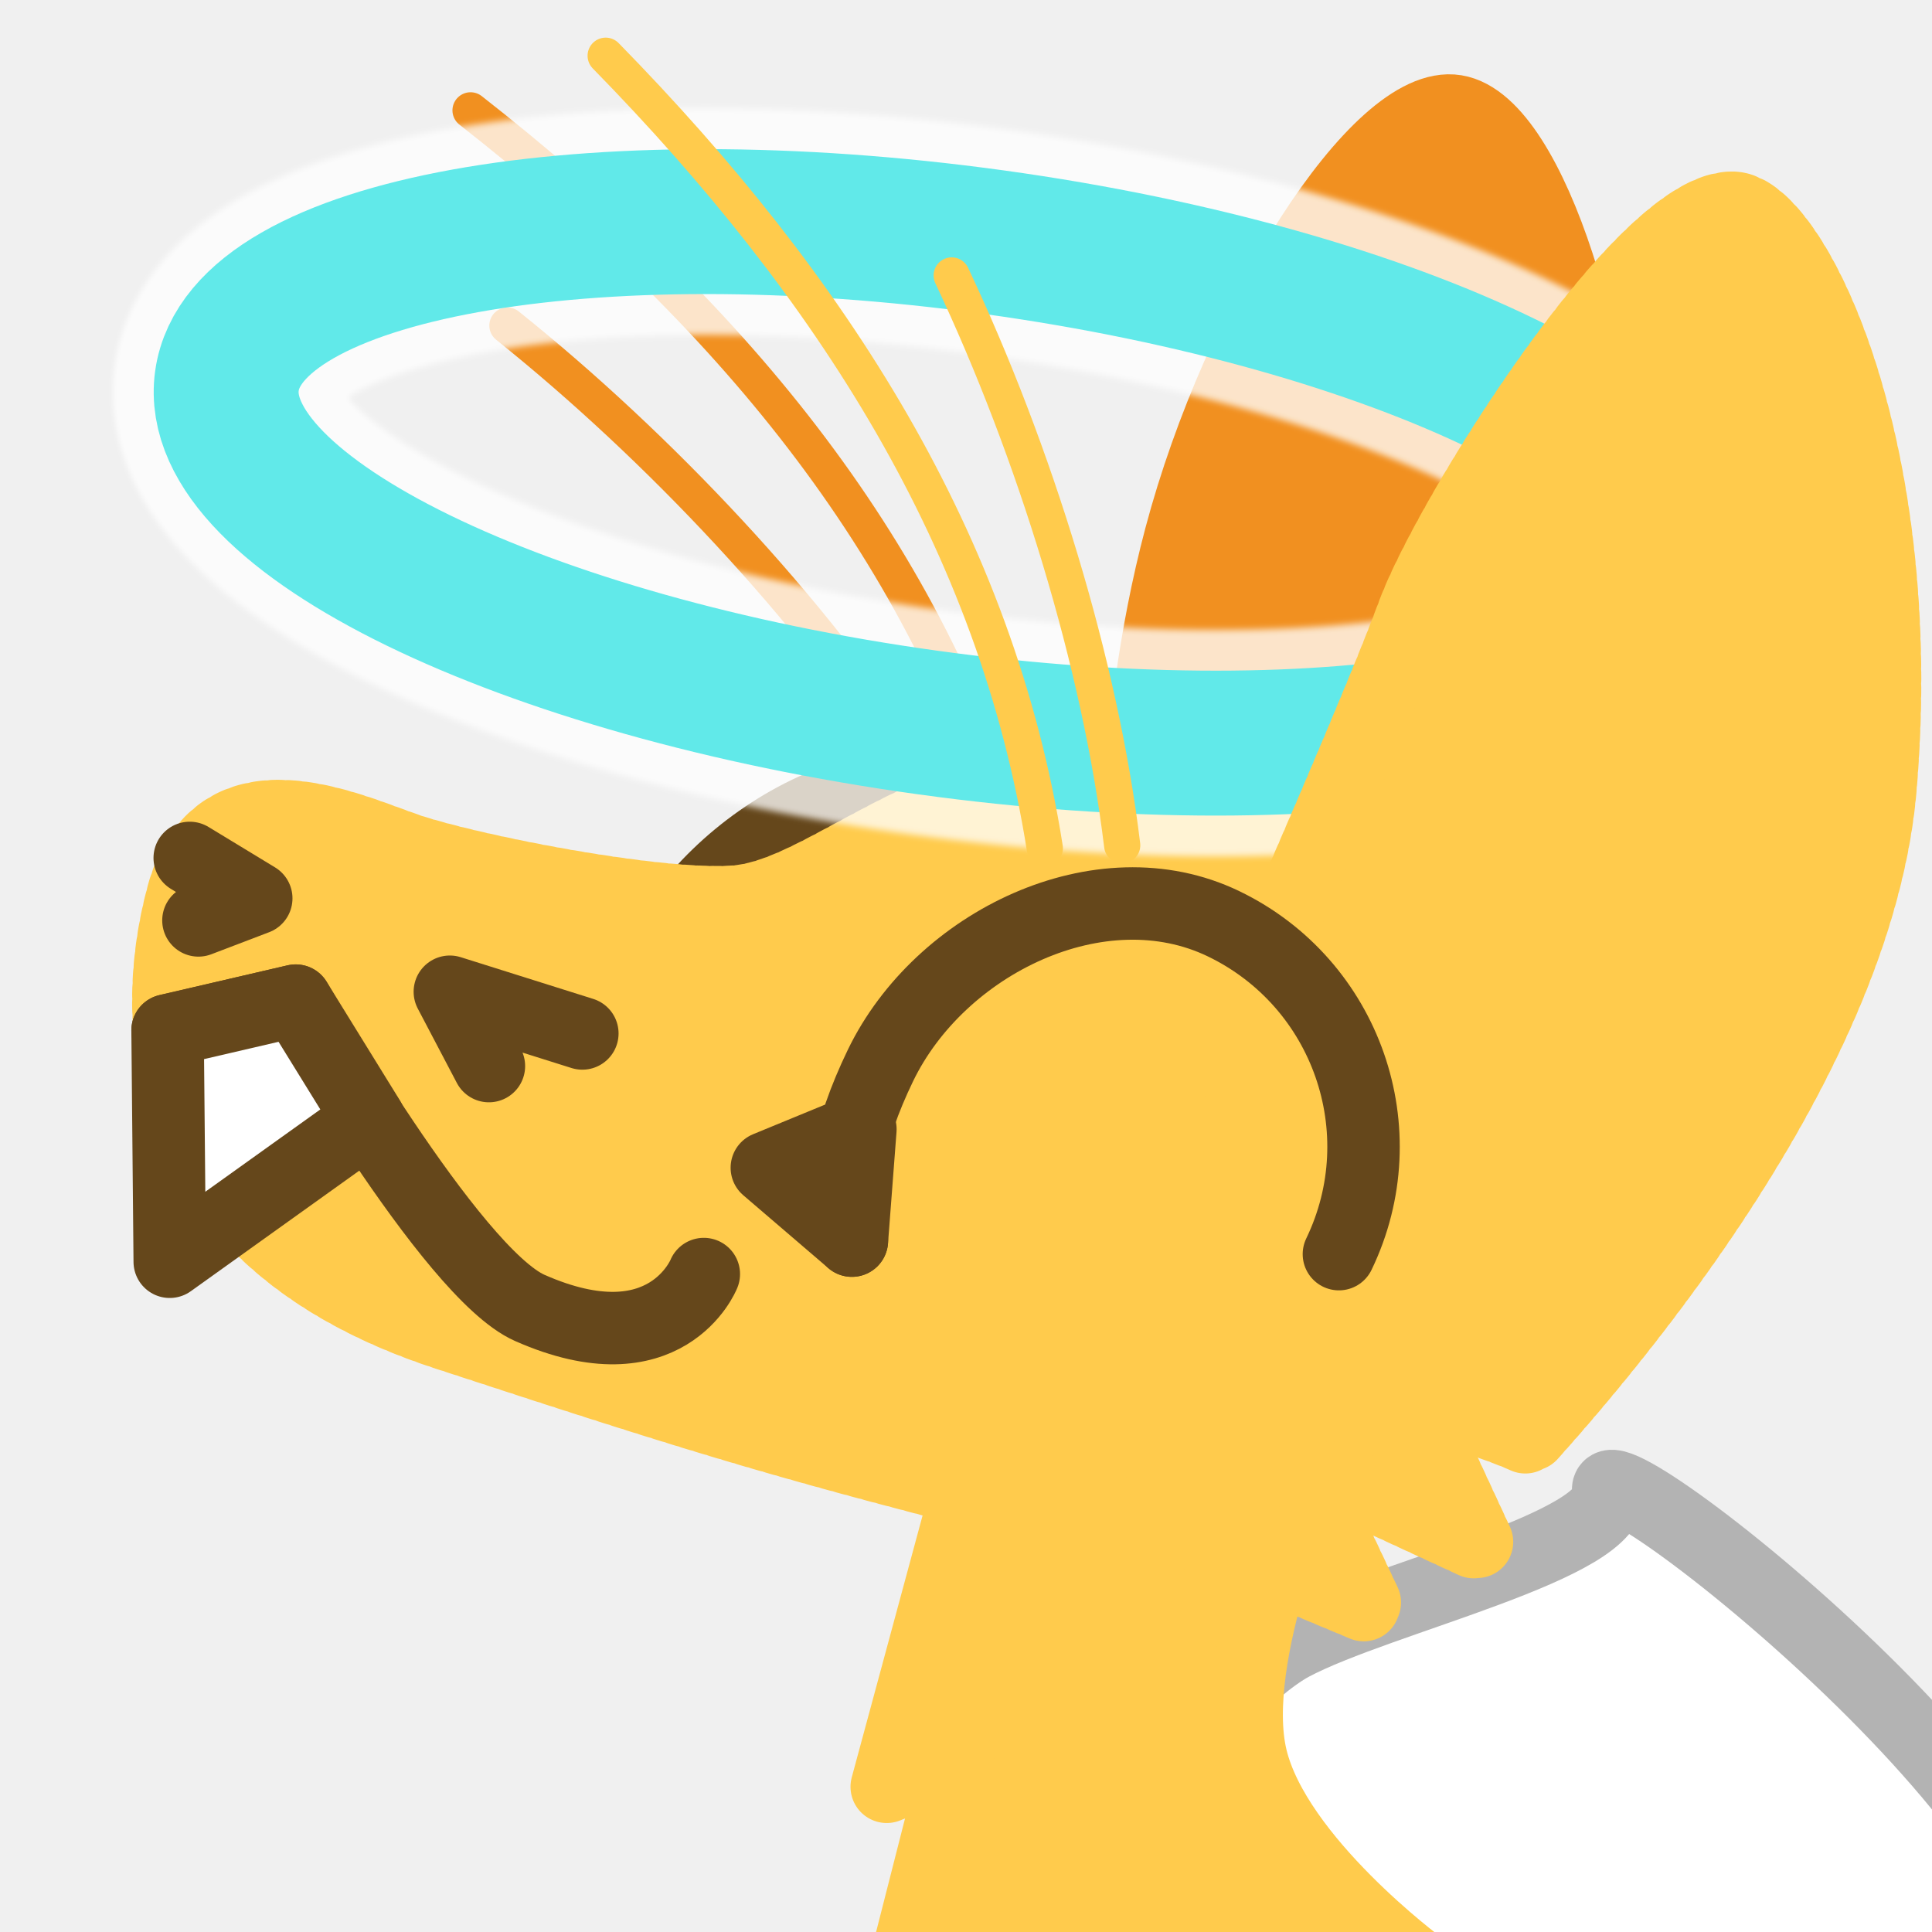
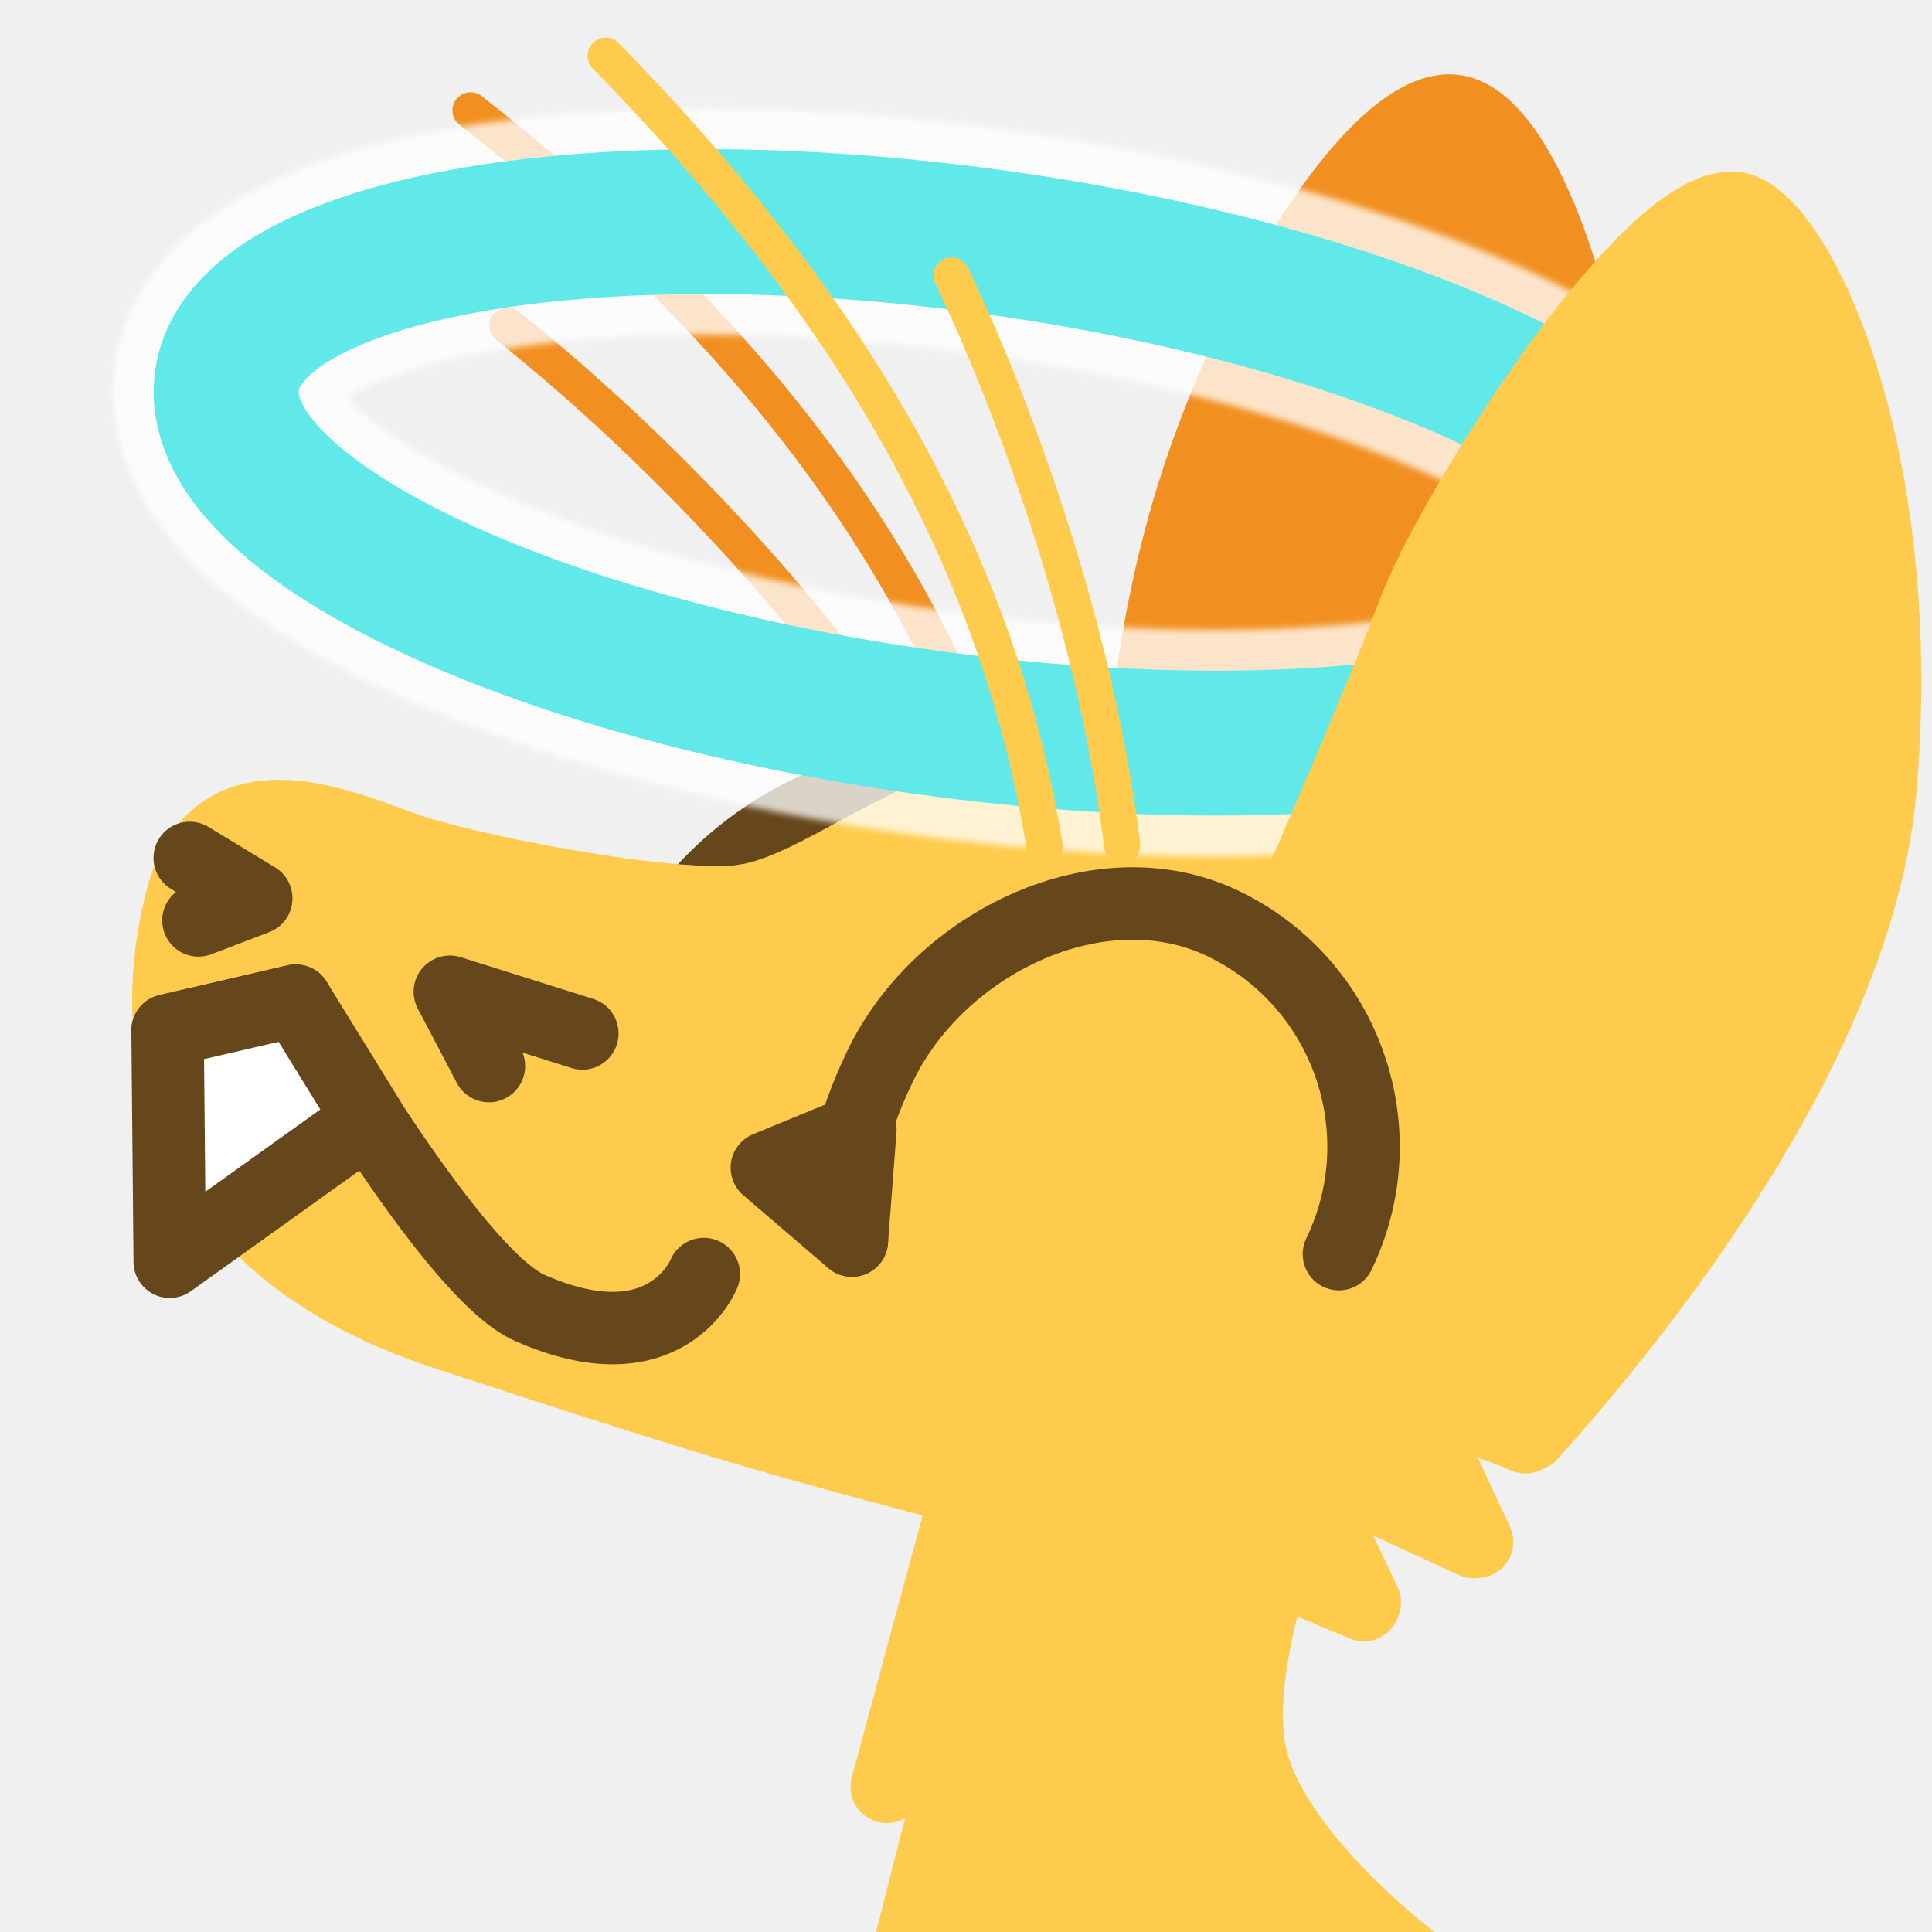
<svg xmlns="http://www.w3.org/2000/svg" version="1.1" id="svg824" width="1706.667" height="1706.667" viewBox="0 0 1706.667 1706.667">
  <defs id="defs828">
    <filter style="color-interpolation-filters:sRGB" id="filter4391" x="-0.081" y="-0.248" width="1.162" height="1.496">
      <feGaussianBlur stdDeviation="2.627" id="feGaussianBlur4393" />
    </filter>
  </defs>
  <g id="layer1" style="display:inline">
-     <path style="opacity:1;fill:#ffffff;stroke:#b3b3b3;stroke-width:64;stroke-linecap:round;stroke-linejoin:round;stroke-miterlimit:4;stroke-dasharray:none;stroke-opacity:1;paint-order:fill markers stroke;stop-color:#000000" d="m 895.863,1720.148 c 0,0 168.891,-226.629 245.728,-267.449 76.837,-40.82 288.208,-87.895 279.127,-135.917 -9.081,-48.022 480.066,339.203 381.361,467.293 -98.705,128.09 -610.325,185.66 -610.325,185.66 z" id="path4944" />
    <path style="display:none;fill:#123456;stroke:#123456;stroke-width:64;stroke-linecap:round;stroke-linejoin:round;-inkscape-stroke:none;paint-order:fill markers stroke;stop-color:#000000" d="m 1298.031,865.098 c 70.798,131.454 185.382,239.025 198.706,401.828 -29.438,-19.135 -55.932,-14.719 -79.483,13.247 91.022,54.7 58.514,175.917 81.69,267.15 l -99.353,6.624 c 66.759,58.919 81.773,128.186 90.522,198.706 l -494.507,2.208 c -24.38,-41.481 23.115,-208.563 66.236,-227.044 0,0 3.379,-20.015 -75.353,-9.455 C 1015.23,1271.09 1172.184,1096.186 1298.031,865.098 Z" id="path3091" />
    <path style="opacity:1;fill:#ffcb4c;fill-opacity:1;stroke:#ffcb4c;stroke-width:64;stroke-linecap:round;stroke-linejoin:round;stroke-miterlimit:4;stroke-dasharray:none;stroke-dashoffset:0;stroke-opacity:1;paint-order:fill markers stroke;stop-color:#000000" d="m 848.093,1338.888 -64.785,239.508 62.822,-25.521 -51.043,200.244 459.384,-15.705 c 0,0 -127.607,-94.233 -149.202,-184.539 -21.595,-90.306 51.043,-253.25 51.043,-253.25 z" id="path3340" />
    <g id="g12988" transform="rotate(25.75339,1095.125,1162.537)">
      <path style="display:inline;fill:none;fill-opacity:1;stroke:#f19020;stroke-width:32;stroke-linecap:round;stroke-linejoin:round;stroke-miterlimit:4;stroke-dasharray:none;stroke-dashoffset:0;stroke-opacity:1;paint-order:fill markers stroke;stop-color:#000000" d="m 132.335,655.572 c 168.038,38.599 351.403,109.399 488.714,193.001" id="path6280-0-6" />
      <path style="display:inline;fill:none;fill-opacity:1;stroke:#f19020;stroke-width:32;stroke-linecap:round;stroke-linejoin:round;stroke-miterlimit:4;stroke-dasharray:none;stroke-dashoffset:0;stroke-opacity:1;paint-order:fill markers stroke;stop-color:#000000" d="M 20.406,498.498 C 298.805,559.218 545.058,668.155 728.973,870.599" id="path6280-3" />
      <g id="g12997" style="fill:none">
        <path id="path1915-9" style="display:inline;fill:none;stroke:#65471b;stroke-width:64;stroke-linecap:round;stroke-linejoin:round;paint-order:fill markers stroke;stop-color:#000000" d="m 930.686,1061.856 c 10e-6,120.717 -155.86,218.577 -276.577,218.577 -120.717,0 -160.577,-55.86 -160.577,-176.577 0,-120.717 97.86,-260.577 218.577,-260.577 120.717,0 218.577,97.86 218.577,218.577 z" />
      </g>
      <path style="opacity:1;fill:#f19020;fill-opacity:1;stroke:#f19020;stroke-width:64;stroke-linecap:round;stroke-miterlimit:4;stroke-dasharray:none;stroke-dashoffset:0;stroke-opacity:1;paint-order:fill markers stroke;stop-color:#000000" d="m 868.074,901.112 c 0,0 -84.502,-155.797 -119.004,-335.242 -37.955,-197.408 -10.424,-425.506 55.35,-444.943 65.774,-19.437 216.874,147.796 275.615,277.104 58.741,129.308 94.285,435.927 94.285,435.927 z" id="path1640" />
      <path id="path1148" style="display:inline;opacity:1;fill:#ffcb4c;stroke:#ffcb4c;stroke-width:64;stroke-linecap:round;stroke-linejoin:round;stroke-miterlimit:4;stroke-dasharray:6.4, 6.4;stroke-dashoffset:0;stroke-opacity:1;paint-order:fill markers stroke;stop-color:#000000" d="m 1299.055,1153.559 c 0,0 -0.108,-10.821 -0.951,-28.418 -0.422,-8.799 -1.026,-19.291 -1.895,-30.973 -0.869,-11.681 -2,-24.552 -3.473,-38.105 -1.473,-13.553 -3.289,-27.788 -5.523,-42.201 -2.235,-14.413 -4.889,-29.005 -8.043,-43.268 -1.577,-7.131 -3.279,-14.182 -5.115,-21.086 -1.836,-6.904 -3.807,-13.662 -5.922,-20.213 -2.115,-6.551 -4.373,-12.892 -6.787,-18.963 -2.414,-6.071 -4.983,-11.87 -7.715,-17.334 -2.732,-5.464 -5.935,-10.786 -9.539,-15.961 -3.604,-5.175 -7.611,-10.205 -11.949,-15.084 -4.338,-4.879 -9.007,-9.609 -13.94,-14.186 -4.932,-4.576 -10.126,-8.999 -15.514,-13.266 -5.387,-4.266 -10.967,-8.375 -16.67,-12.324 -5.703,-3.949 -11.53,-7.738 -17.41,-11.363 -11.761,-7.251 -23.737,-13.847 -35.371,-19.76 -11.634,-5.913 -22.926,-11.142 -33.32,-15.66 -10.395,-4.519 -19.891,-8.326 -27.934,-11.395 -16.085,-6.137 -26.354,-9.318 -26.354,-9.318 -106.831,-15.988 -232.175,6.969 -312.625,60.014 -101.267,66.77 -136.887,176.629 -198.707,211.955 -61.82,35.325 -225.2,77.273 -280.396,83.897 -55.196,6.623 -183.25,6.625 -161.172,123.641 22.078,117.016 112.599,282.605 377.541,247.279 264.942,-35.326 313.515,-44.157 536.508,-88.314 22.897,-4.534 53.848,-18.32 86.828,-36.947 l 213.871,-11.428 -92.926,-75.256 c 5.358,-4.84 10.6,-9.718 15.633,-14.637 l 142.076,-2.375 -84.881,-69.668 c 3.481,-6.554 6.481,-13.021 8.627,-19.307 1.052,-3.082 2.033,-6.627 3.047,-9.977 z" />
      <path style="display:none;fill:#123456;stroke:#123456;stroke-width:64;stroke-linecap:round;stroke-linejoin:round;-inkscape-stroke:none;paint-order:fill markers stroke;stop-color:#000000" d="M 880.931,744.045 C 763.916,771.643 622.613,916.257 622.613,916.257 620.953,833.211 611.28,749.437 735.213,677.809 c -124.695,-7.457 -249.288,-15.117 -408.452,46.365 0,0 303.226,-263.622 490.142,-280.397 172.212,-15.455 264.942,37.533 264.942,37.533 -0.192,-45.683 -31.458,-88.259 -90.522,-128.055 0,0 295.852,97.145 333.385,194.291 37.533,97.145 28.702,167.796 28.702,167.796 l -243.752,34.923 c 0,0 -111.711,-33.819 -228.727,-6.221 z" id="path1637" />
      <g id="g1539" transform="rotate(-0.7307664,3092.374,2638.894)">
        <ellipse style="opacity:0.76;fill:none;stroke:#ffffff;stroke-width:200;stroke-linecap:round;stroke-linejoin:round;stroke-miterlimit:4;stroke-dasharray:none;paint-order:stroke fill markers;filter:url(#filter4391);stop-color:#000000" id="ellipse1063" cx="384.426" cy="719.425" transform="rotate(-17.15569)" rx="654.627" ry="214.161" />
        <ellipse style="fill:none;stroke:#61e9e9;stroke-width:128;stroke-linecap:round;stroke-linejoin:round;stroke-opacity:1;paint-order:stroke fill markers;stop-color:#000000" id="path864" cx="384.426" cy="719.425" transform="rotate(-17.15569)" rx="654.627" ry="214.161" />
      </g>
      <path id="path13483" style="display:inline;opacity:1;fill:#ffcb4c;stroke:#ffcb4c;stroke-width:64;stroke-linecap:round;stroke-linejoin:round;stroke-miterlimit:4;stroke-dasharray:6.4, 6.4;stroke-dashoffset:0;stroke-opacity:1;paint-order:fill markers stroke;stop-color:#000000" d="M 1062.595,91.268 C 989.557,122.619 954.613,447.625 963.413,537.49 c 7.835,80.01 15.394,286.662 17.485,345.246 83.115,361.997 268.1,269.301 390.211,266.574 42.648,-146.21 110.852,-444.793 30.905,-653.528 C 1292.556,209.998 1109.959,70.937 1062.595,91.268 Z" />
      <g id="g13003">
        <path style="opacity:1;fill:none;fill-opacity:1;stroke:#65471b;stroke-width:64;stroke-linecap:round;stroke-linejoin:round;stroke-miterlimit:4;stroke-dasharray:none;stroke-dashoffset:0;stroke-opacity:1;paint-order:fill markers stroke;stop-color:#000000" d="m 83.898,1201.07 68.443,6.623 -37.533,39.741" id="path2163" />
        <path style="opacity:1;fill:none;fill-opacity:1;stroke:#65471b;stroke-width:64;stroke-linecap:round;stroke-linejoin:round;stroke-miterlimit:4;stroke-dasharray:none;stroke-dashoffset:0;stroke-opacity:1;paint-order:fill markers stroke;stop-color:#000000" d="m 401.828,1251.85 -59.612,-44.157 121.432,-17.663" id="path2198" />
        <path style="opacity:1;fill:none;fill-opacity:1;stroke:#65471b;stroke-width:64;stroke-linecap:round;stroke-linejoin:round;stroke-miterlimit:4;stroke-dasharray:none;stroke-dashoffset:0;stroke-opacity:1;paint-order:fill markers stroke;stop-color:#000000" d="m 132.471,1346.787 90.522,-72.859 c 0,0 227.99,157.194 304.174,154.641 131.805,-4.416 125.469,-93.736 125.469,-93.736" id="path2200" />
        <path style="opacity:1;fill:#ffffff;fill-opacity:1;stroke:#65471b;stroke-width:64;stroke-linecap:round;stroke-linejoin:round;stroke-miterlimit:4;stroke-dasharray:none;stroke-dashoffset:0;stroke-opacity:1;paint-order:fill markers stroke;stop-color:#000000" d="m 222.993,1530.039 -90.522,-183.251 90.522,-72.859 103.769,66.235 z" id="path2202" />
      </g>
      <g id="g12993">
        <path style="opacity:1;fill:#65471b;fill-opacity:1;stroke:#65471b;stroke-width:64;stroke-linecap:round;stroke-linejoin:round;stroke-miterlimit:4;stroke-dasharray:none;stroke-dashoffset:0;stroke-opacity:1;paint-order:fill markers stroke;stop-color:#000000" d="m 661.976,1226.049 59.656,-66.534 35.995,91.892 z" id="path7852" />
        <path id="path1915" style="opacity:1;fill:none;stroke:#65471b;stroke-width:64;stroke-linecap:round;stroke-linejoin:round;paint-order:fill markers stroke;stop-color:#000000" d="m 757.627,1251.407 c -31.446,-33.041 -44.492,-84.347 -44.492,-150.184 -4e-5,-120.717 97.86,-244.577 218.577,-244.577 120.717,-2e-5 218.577,97.86 218.577,218.577" />
      </g>
      <path style="opacity:1;fill:none;fill-opacity:1;stroke:#ffcb4c;stroke-width:32;stroke-linecap:round;stroke-linejoin:round;stroke-miterlimit:4;stroke-dasharray:none;stroke-dashoffset:0;stroke-opacity:1;paint-order:fill markers stroke;stop-color:#000000" d="m 106.947,403.176 c 268.009,96.768 497.817,237.111 653.542,461.963" id="path6280" />
      <path style="display:inline;fill:none;fill-opacity:1;stroke:#ffcb4c;stroke-width:32;stroke-linecap:round;stroke-linejoin:round;stroke-miterlimit:4;stroke-dasharray:none;stroke-dashoffset:0;stroke-opacity:1;paint-order:fill markers stroke;stop-color:#000000" d="M 466.581,445.185 C 600.612,553.639 734.277,697.754 820.944,833.153" id="path6280-0" />
    </g>
  </g>
</svg>
